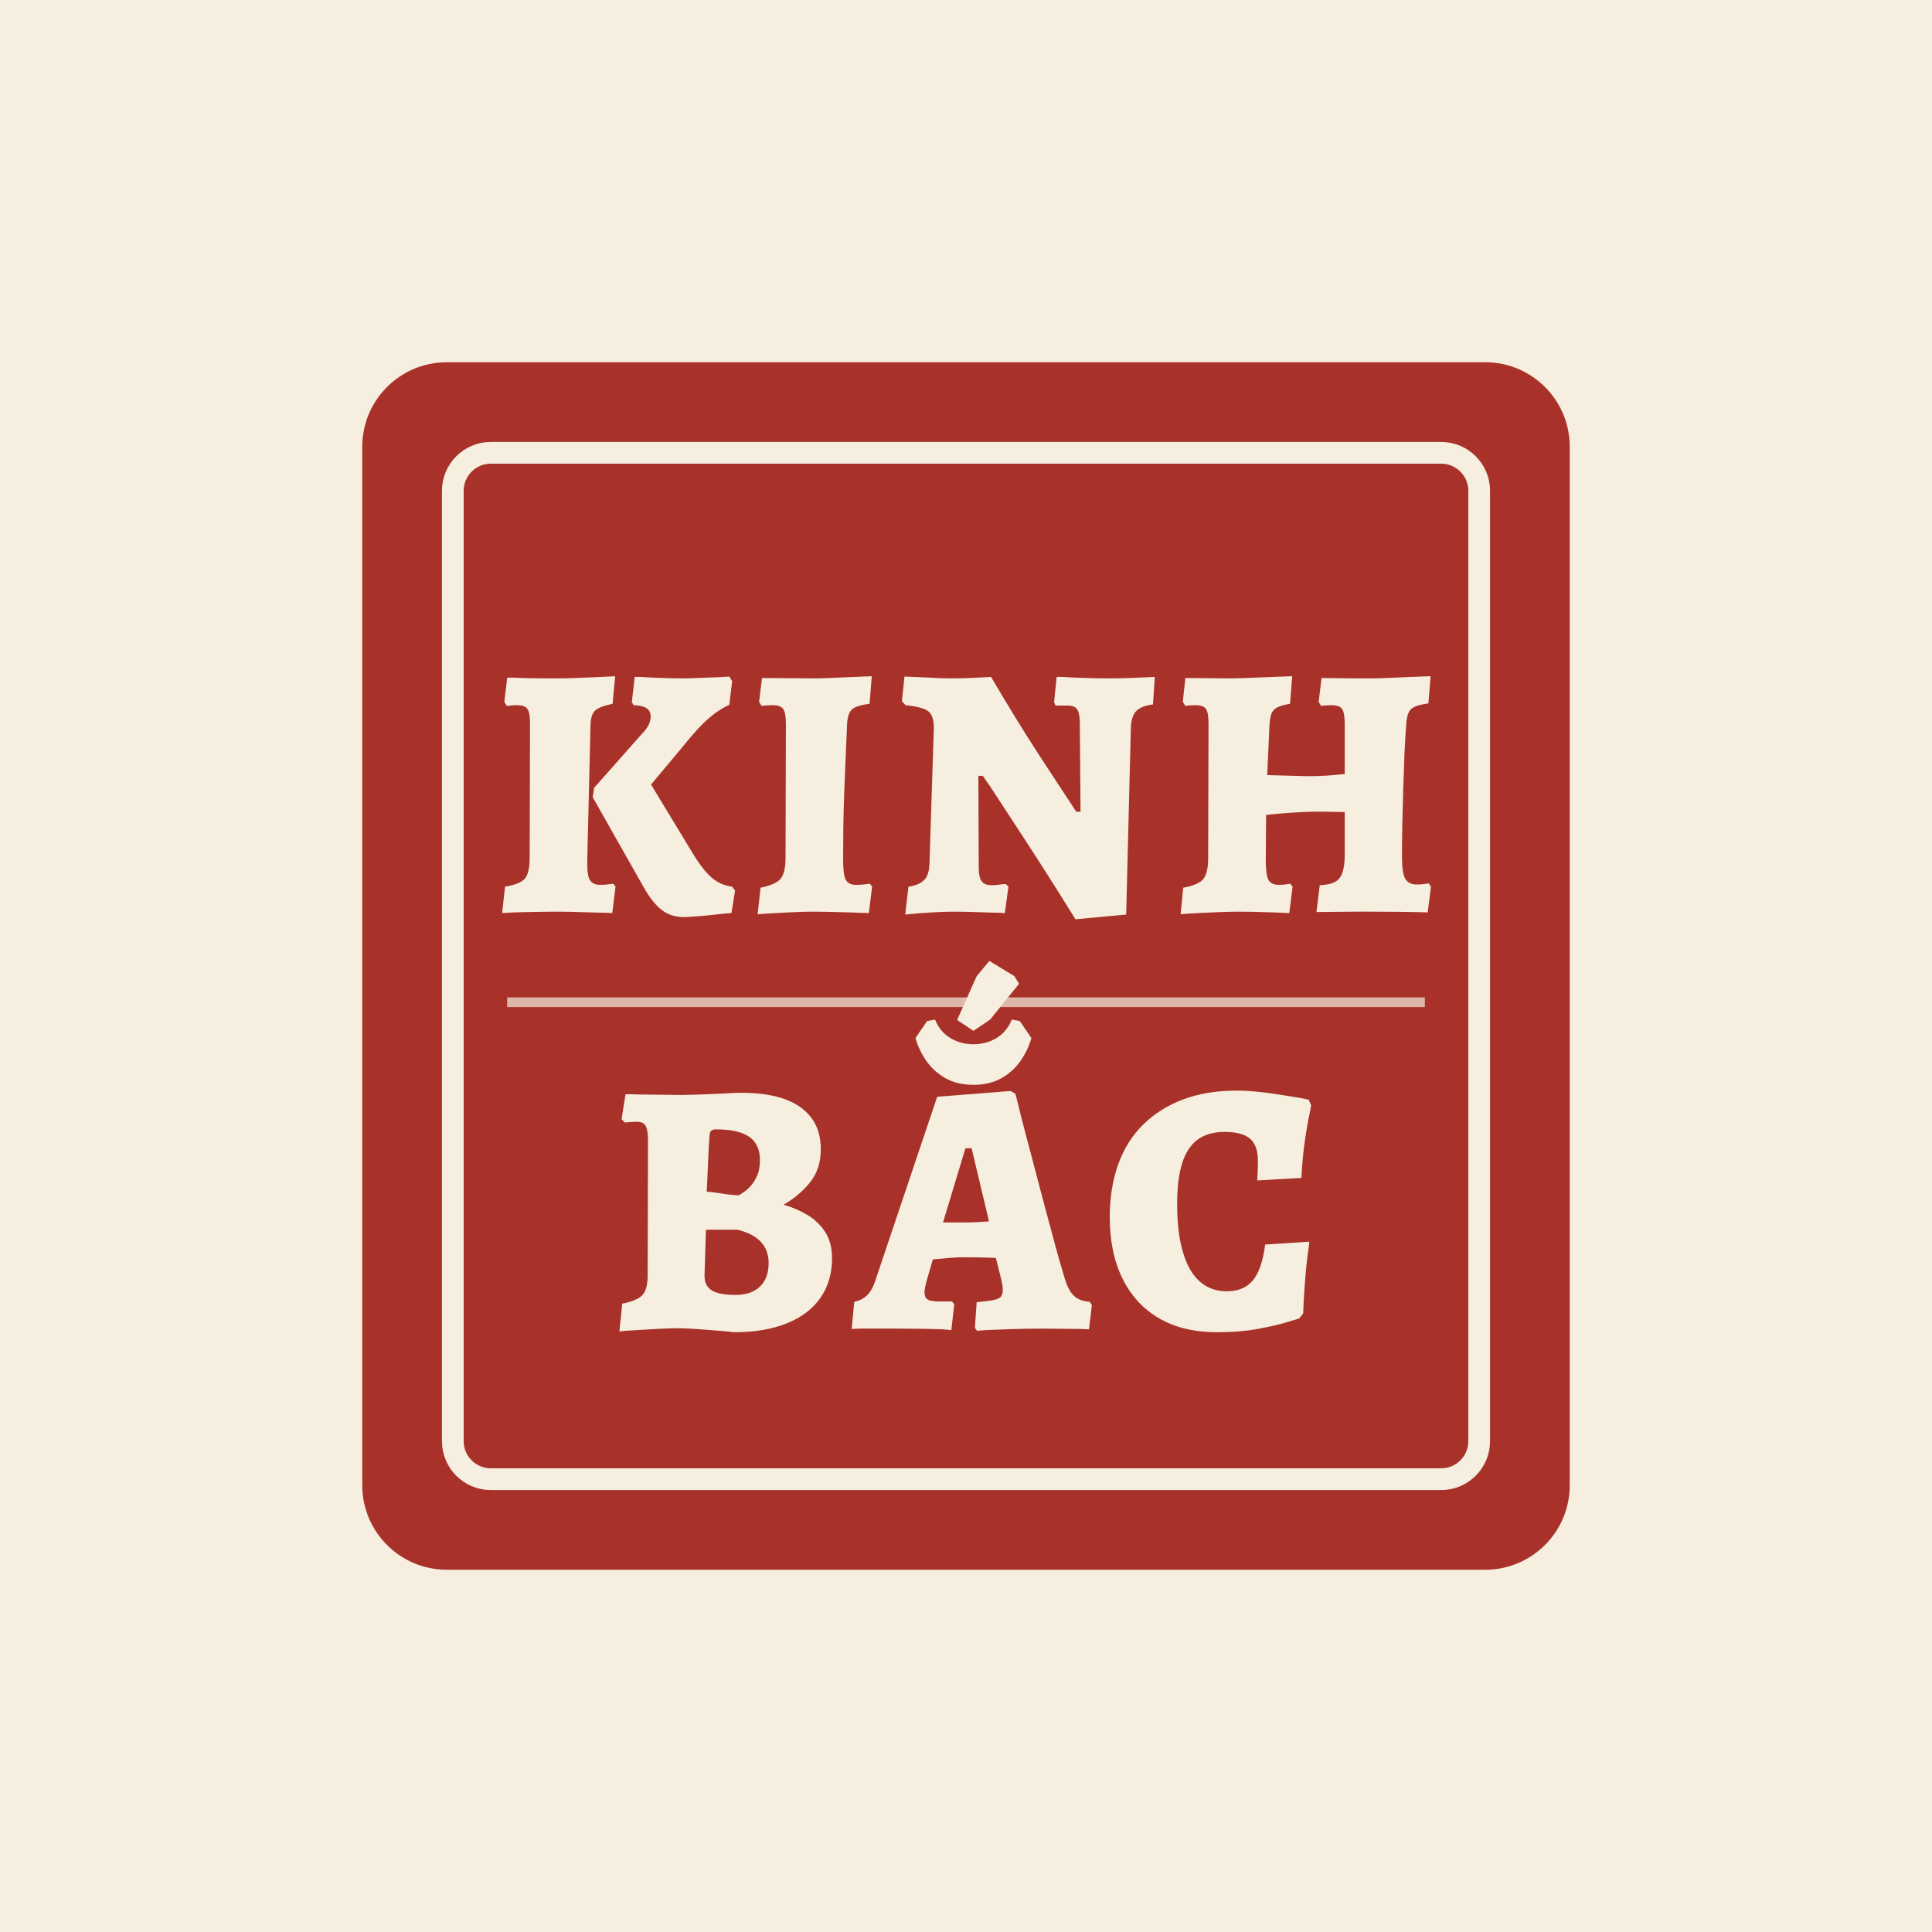
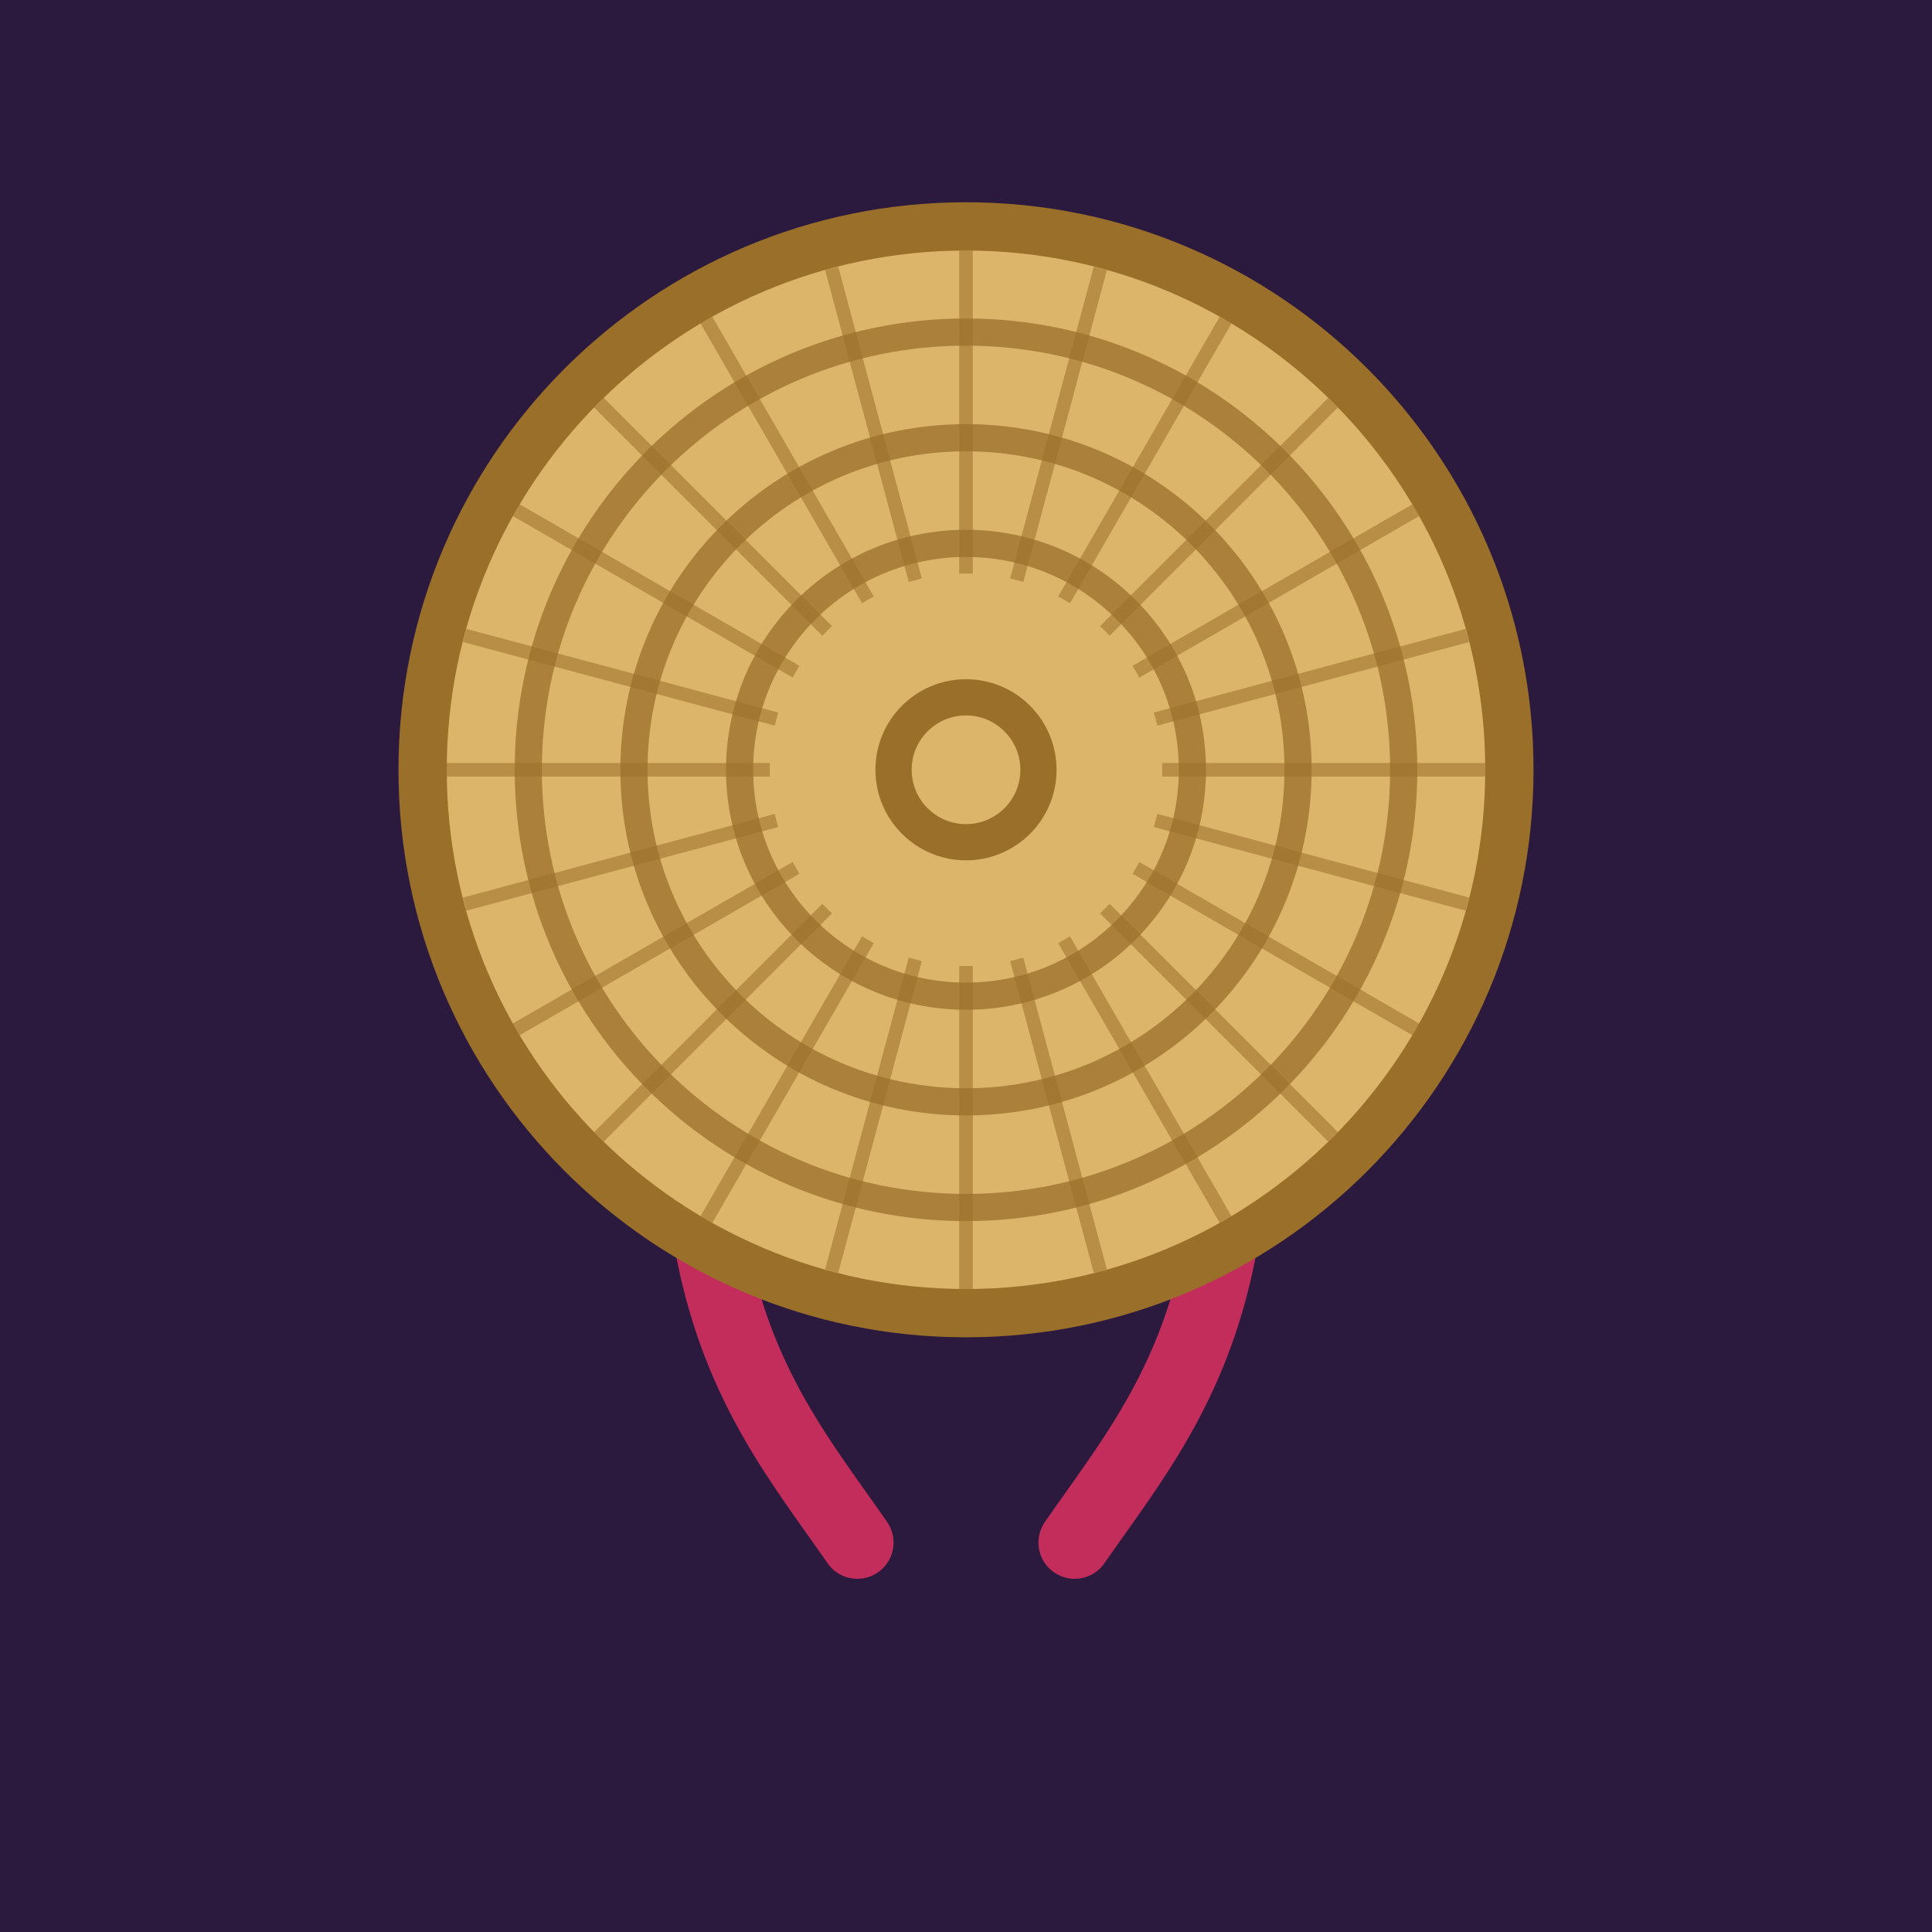
- <svg xmlns="http://www.w3.org/2000/svg" viewBox="0 0 512 512" width="512" height="512" role="img" aria-label="Kinh Bắc Ký Sự">
-   <rect width="512" height="512" fill="#F6EEDF" />
-   <g transform="translate(96 96) scale(1.25)">
-     <rect x="0" y="0" width="256" height="256" rx="17.92" fill="#A8322A" />
-     <rect x="19.2" y="19.2" width="217.6" height="217.6" rx="8.064" fill="none" stroke="#F6EEDF" stroke-width="4.608" />
-     <line x1="30.72" y1="135.68" x2="225.28" y2="135.68" stroke="#F6EEDF" stroke-width="2.048" opacity=".7" />
-     <path d="M35.571 76.698Q35.571 74.317 35.034 73.51Q34.496 72.704 32.806 72.704Q32.192 72.704 31.424 72.781L30.656 72.858L30.118 72.013L30.733 66.867H32.192Q33.651 66.944 35.648 66.982Q37.645 67.021 39.411 67.021H41.869Q43.098 67.021 45.094 66.944L49.011 66.79Q50.931 66.714 52.314 66.637L53.619 66.56L53.082 72.397Q50.24 73.011 49.357 73.856Q48.474 74.701 48.397 76.774L47.706 105.498Q47.629 108.723 48.243 109.76Q48.858 110.797 50.47 110.797Q51.622 110.797 52.467 110.643L53.235 110.566L53.696 111.181L53.005 116.787L51.699 116.71Q50.317 116.71 48.32 116.634Q46.323 116.557 44.403 116.518Q42.483 116.48 41.178 116.48Q39.488 116.48 37.491 116.518Q35.494 116.557 33.69 116.595Q31.885 116.634 30.81 116.71L29.658 116.787L30.272 111.181Q33.498 110.643 34.496 109.453Q35.494 108.262 35.494 105.037ZM49.165 90.214 59.302 78.771Q61.146 76.928 61.146 75.162Q61.146 73.933 60.301 73.357Q59.456 72.781 57.536 72.704L57.152 72.09L57.766 66.714H58.918Q59.994 66.79 61.683 66.867Q63.373 66.944 65.062 66.982Q66.752 67.021 67.981 67.021Q69.133 67.021 70.746 66.944Q72.358 66.867 74.01 66.829Q75.661 66.79 76.736 66.714L77.811 66.637L78.426 67.635L77.811 72.627Q76.122 73.395 74.47 74.662Q72.819 75.93 71.091 77.811Q69.363 79.693 67.213 82.381L61.222 89.523L70.208 104.346Q72.282 107.725 74.125 109.299Q75.968 110.874 78.426 111.181L79.04 112.026L78.272 116.787L76.966 116.864Q75.661 117.018 73.818 117.21Q71.974 117.402 70.362 117.517Q68.749 117.632 68.211 117.632Q65.523 117.632 63.565 116.173Q61.606 114.714 59.686 111.334L48.858 92.211Z M83.827 117.018 84.442 111.411Q87.744 110.72 88.742 109.453Q89.741 108.186 89.741 105.037L89.818 76.698Q89.818 74.317 89.242 73.51Q88.666 72.704 87.053 72.704Q86.592 72.704 85.901 72.742Q85.21 72.781 84.672 72.858L84.134 72.013L84.749 66.944Q87.59 66.944 90.547 66.982Q93.504 67.021 96.115 67.021Q97.574 67.021 100.685 66.867Q103.795 66.714 108.019 66.56L107.558 72.397Q104.794 72.781 103.872 73.549Q102.95 74.317 102.797 76.544Q102.643 79.923 102.49 83.686Q102.336 87.45 102.182 91.29Q102.029 95.13 101.99 98.778Q101.952 102.426 101.952 105.498Q101.952 108.723 102.528 109.76Q103.104 110.797 104.717 110.797Q105.485 110.797 106.291 110.72Q107.098 110.643 107.635 110.566L108.096 111.181L107.405 116.787Q105.562 116.71 103.219 116.634Q100.877 116.557 98.765 116.518Q96.653 116.48 95.424 116.48Q93.581 116.48 90.394 116.634Q87.206 116.787 83.827 117.018Z M151.206 118.093Q147.213 111.642 143.68 106.15Q140.147 100.659 137.421 96.512Q134.694 92.365 133.158 89.984L131.546 87.68H130.624L130.701 107.187Q130.701 109.184 131.315 110.029Q131.93 110.874 133.466 110.874Q133.926 110.874 134.656 110.797Q135.386 110.72 135.923 110.643H136.461L136.998 111.181L136.23 116.787L135.078 116.71Q133.85 116.71 132.083 116.634Q130.317 116.557 128.55 116.518Q126.784 116.48 125.555 116.48Q123.251 116.48 120.832 116.634Q118.413 116.787 116.8 116.941L115.11 117.094L115.802 111.181Q118.029 110.874 119.104 109.798Q120.179 108.723 120.256 106.342L121.178 77.542Q121.178 74.931 120.026 74.01Q118.874 73.088 115.187 72.704L114.419 71.859L114.957 66.637L120.333 66.867Q122.637 67.021 124.864 67.021Q126.707 67.021 128.666 66.944Q130.624 66.867 132.006 66.79L133.312 66.714Q135.923 71.168 138.496 75.354Q141.069 79.539 143.411 83.149Q145.754 86.758 147.558 89.485Q149.363 92.211 150.362 93.747L151.36 95.283H152.282L152.128 76.083Q152.051 74.163 151.475 73.472Q150.899 72.781 149.594 72.781H146.982L146.675 72.09L147.213 66.714H148.365Q149.517 66.79 151.322 66.867Q153.126 66.944 154.97 66.982Q156.813 67.021 158.272 67.021Q160.269 67.021 162.534 66.944Q164.8 66.867 166.413 66.79L168.026 66.714L167.642 72.55Q165.107 72.858 164.07 73.971Q163.034 75.085 162.957 77.389L161.958 117.094Z M173.504 117.018 174.042 111.411Q177.344 110.797 178.342 109.53Q179.341 108.262 179.341 105.037L179.418 76.698Q179.418 74.317 178.88 73.51Q178.342 72.704 176.653 72.704Q176.192 72.704 175.578 72.742Q174.963 72.781 174.502 72.858L173.965 72.013L174.502 66.944Q176.576 66.944 179.456 66.982Q182.336 67.021 184.026 67.021Q185.715 67.021 189.21 66.867Q192.704 66.714 197.158 66.56L196.698 72.397Q194.931 72.704 194.01 73.165Q193.088 73.626 192.742 74.547Q192.397 75.469 192.32 77.312L191.859 87.526L200.307 87.757Q202.611 87.757 204.378 87.642Q206.144 87.526 208.294 87.296V76.698Q208.294 74.394 207.757 73.549Q207.219 72.704 205.53 72.704Q205.069 72.704 204.416 72.742Q203.763 72.781 203.302 72.858L202.765 72.013L203.379 66.944Q204.608 66.944 206.643 66.982Q208.678 67.021 210.829 67.021H214.285Q215.667 67.021 218.854 66.867Q222.042 66.714 226.496 66.56L226.035 72.32Q223.27 72.704 222.387 73.51Q221.504 74.317 221.35 76.544Q221.12 79.386 220.966 82.957Q220.813 86.528 220.698 90.368Q220.582 94.208 220.506 97.933Q220.429 101.658 220.429 104.806Q220.429 108.262 221.12 109.491Q221.811 110.72 223.578 110.72Q224.269 110.72 224.998 110.643Q225.728 110.566 226.112 110.49L226.573 111.181L225.882 116.634Q223.578 116.557 220.122 116.518Q216.666 116.48 213.901 116.48H210.675Q208.602 116.48 206.374 116.518Q204.147 116.557 202.304 116.557L202.995 110.874Q204.992 110.797 206.144 110.221Q207.296 109.645 207.795 108.224Q208.294 106.803 208.294 104.346V95.36Q207.373 95.36 206.144 95.322Q204.915 95.283 203.686 95.283H201.536Q200.998 95.283 199.386 95.36Q197.773 95.437 195.738 95.59Q193.702 95.744 191.629 95.974L191.552 105.498Q191.552 108.723 192.128 109.76Q192.704 110.797 194.317 110.797Q194.931 110.797 195.622 110.72Q196.314 110.643 196.774 110.566L197.235 111.181L196.544 116.787Q195.162 116.71 193.088 116.634Q191.014 116.557 189.056 116.518Q187.098 116.48 185.946 116.48Q184.41 116.48 182.182 116.557Q179.955 116.634 177.69 116.749Q175.424 116.864 173.504 117.018Z" fill="#F6EEDF" />
-     <path d="M66.803 204.8Q65.114 204.8 63.002 204.915Q60.89 205.03 58.97 205.146Q57.05 205.261 55.821 205.338L54.515 205.491L55.13 199.578Q58.278 198.963 59.392 197.773Q60.506 196.582 60.506 193.664L60.582 164.787Q60.582 162.79 60.083 161.907Q59.584 161.024 58.278 161.024Q57.587 161.024 56.666 161.101L55.667 161.178L54.976 160.486L55.821 155.187H57.28Q58.662 155.264 60.659 155.264Q62.656 155.264 64.538 155.302Q66.419 155.341 67.418 155.341Q68.186 155.341 69.76 155.302Q71.334 155.264 73.139 155.187Q74.944 155.11 76.595 155.034Q78.246 154.957 79.322 154.88H80.397Q88.614 154.88 92.915 157.952Q97.216 161.024 97.216 166.861Q97.216 171.008 94.95 173.85Q92.685 176.691 89.306 178.611Q92.07 179.379 94.413 180.8Q96.755 182.221 98.176 184.448Q99.597 186.675 99.597 189.978Q99.597 194.816 97.139 198.349Q94.682 201.882 89.997 203.763Q85.312 205.645 78.784 205.645Q77.786 205.491 76.173 205.376Q74.56 205.261 72.755 205.107Q70.95 204.954 69.376 204.877Q67.802 204.8 66.803 204.8ZM72.87 183.91 72.563 193.664Q72.563 195.814 74.099 196.774Q75.635 197.734 79.091 197.734Q82.47 197.734 84.314 195.968Q86.157 194.202 86.157 190.976Q86.157 185.523 79.552 183.91ZM73.024 175.846 73.869 175.923Q74.714 176.0 75.904 176.192Q77.094 176.384 78.17 176.499Q79.245 176.614 79.859 176.614L80.55 176.154Q81.242 175.77 82.086 174.925Q82.931 174.08 83.622 172.659Q84.314 171.238 84.314 169.165Q84.314 165.786 82.048 164.211Q79.782 162.637 75.021 162.637Q74.253 162.637 73.984 162.906Q73.715 163.174 73.638 163.866Q73.485 165.862 73.37 168.282Q73.254 170.701 73.178 172.774Q73.101 174.848 73.024 175.846Z M130.342 205.338 129.882 204.723 130.266 199.27Q132.723 199.04 133.875 198.81Q135.027 198.579 135.411 198.08Q135.795 197.581 135.795 196.582Q135.795 196.198 135.718 195.699Q135.642 195.2 135.488 194.509L134.336 189.901Q132.877 189.824 130.957 189.786Q129.037 189.747 127.808 189.747Q126.272 189.747 124.39 189.901Q122.509 190.054 120.973 190.208L119.59 194.97Q119.206 196.506 119.206 197.12Q119.206 198.272 119.859 198.694Q120.512 199.117 122.278 199.117H125.043L125.504 199.731L124.89 205.184L123.046 205.03Q121.126 204.954 118.515 204.915Q115.904 204.877 113.446 204.877H108.992Q106.765 204.877 105.306 204.877L103.77 204.954L104.307 199.194Q105.92 198.886 107.034 197.811Q108.147 196.736 108.838 194.509L121.894 155.725L137.485 154.496L138.483 155.11L139.021 157.184Q139.482 159.258 140.403 162.714Q141.325 166.17 142.438 170.394Q143.552 174.618 144.704 178.995Q145.856 183.373 146.931 187.29Q148.006 191.206 148.851 193.971Q149.619 196.659 150.81 197.85Q152 199.04 154.227 199.194L154.688 199.885L154.074 205.03L152.384 204.954Q150.618 204.954 148.275 204.915Q145.933 204.877 144.09 204.877Q140.634 204.877 137.485 204.992Q134.336 205.107 132.339 205.184ZM123.123 182.374H127.885Q128.96 182.374 130.381 182.298Q131.802 182.221 132.877 182.144L129.19 166.63H127.885ZM129.574 153.19Q126.042 153.19 123.546 151.731Q121.05 150.272 119.514 148.006Q117.978 145.741 117.286 143.283L119.744 139.674L121.434 139.366Q122.509 141.978 124.698 143.283Q126.886 144.589 129.574 144.589Q132.262 144.589 134.451 143.283Q136.64 141.978 137.715 139.366L139.405 139.674L141.862 143.283Q141.171 145.741 139.635 148.006Q138.099 150.272 135.603 151.731Q133.107 153.19 129.574 153.19ZM129.574 141.747 126.118 139.443 130.266 130.15 132.954 126.925 138.253 130.15 139.251 131.763 133.107 139.366Z M181.21 205.645Q174.067 205.645 168.998 202.726Q163.93 199.808 161.203 194.317Q158.477 188.826 158.477 181.222Q158.477 175.002 160.282 170.01Q162.086 165.018 165.619 161.562Q169.152 158.106 174.106 156.262Q179.059 154.419 185.357 154.419Q187.814 154.419 190.464 154.726Q193.114 155.034 195.418 155.418Q197.722 155.802 199.181 156.032L200.64 156.339L201.178 157.568L200.794 159.565Q200.333 161.638 199.834 165.094Q199.334 168.55 199.104 172.928L189.734 173.466L189.811 172.16Q189.888 170.931 189.888 169.318Q189.888 166.016 188.198 164.595Q186.509 163.174 182.822 163.174Q179.366 163.174 177.139 164.787Q174.912 166.4 173.837 169.779Q172.762 173.158 172.762 178.534Q172.762 184.525 173.99 188.672Q175.219 192.819 177.562 194.893Q179.904 196.966 183.283 196.966Q186.893 196.966 188.813 194.662Q190.733 192.358 191.424 187.059L200.794 186.445L200.64 187.827Q200.41 189.21 200.179 191.475Q199.949 193.741 199.757 196.429Q199.565 199.117 199.488 201.651L198.643 202.726L196.339 203.418Q193.958 204.186 190.003 204.915Q186.048 205.645 181.21 205.645Z" fill="#F6EEDF" />
+ <svg xmlns="http://www.w3.org/2000/svg" viewBox="0 0 512 512">
+   <rect width="512" height="512" fill="#2b1a3d" />
+   <g transform="translate(64 44) scale(8)">
+     <path d="M15.6 36 C16.5 40.5 18.6 43 20.4 45.6" fill="none" stroke="#c22d5b" stroke-width="2.4" stroke-linecap="round" />
+     <path d="M32.4 36 C31.5 40.5 29.4 43 27.6 45.6" fill="none" stroke="#c22d5b" stroke-width="2.4" stroke-linecap="round" />
+     <circle cx="24" cy="20" r="18" fill="#dcb46a" stroke="#9a6f2a" stroke-width="1.6" />
+     <line x1="30.50" y1="20.00" x2="41.20" y2="20.00" stroke="#9a6f2a" stroke-width=".45" opacity=".55" />
+     <line x1="30.28" y1="21.68" x2="40.61" y2="24.45" stroke="#9a6f2a" stroke-width=".45" opacity=".55" />
+     <line x1="29.63" y1="23.25" x2="38.90" y2="28.60" stroke="#9a6f2a" stroke-width=".45" opacity=".55" />
+     <line x1="28.60" y1="24.60" x2="36.16" y2="32.16" stroke="#9a6f2a" stroke-width=".45" opacity=".55" />
+     <line x1="27.25" y1="25.63" x2="32.60" y2="34.90" stroke="#9a6f2a" stroke-width=".45" opacity=".55" />
+     <line x1="25.68" y1="26.28" x2="28.45" y2="36.61" stroke="#9a6f2a" stroke-width=".45" opacity=".55" />
+     <line x1="24.00" y1="26.50" x2="24.00" y2="37.20" stroke="#9a6f2a" stroke-width=".45" opacity=".55" />
+     <line x1="22.32" y1="26.28" x2="19.55" y2="36.61" stroke="#9a6f2a" stroke-width=".45" opacity=".55" />
+     <line x1="20.75" y1="25.63" x2="15.40" y2="34.90" stroke="#9a6f2a" stroke-width=".45" opacity=".55" />
+     <line x1="19.40" y1="24.60" x2="11.84" y2="32.16" stroke="#9a6f2a" stroke-width=".45" opacity=".55" />
+     <line x1="18.37" y1="23.25" x2="9.10" y2="28.60" stroke="#9a6f2a" stroke-width=".45" opacity=".55" />
+     <line x1="17.72" y1="21.68" x2="7.39" y2="24.45" stroke="#9a6f2a" stroke-width=".45" opacity=".55" />
+     <line x1="17.50" y1="20.00" x2="6.80" y2="20.00" stroke="#9a6f2a" stroke-width=".45" opacity=".55" />
+     <line x1="17.72" y1="18.32" x2="7.39" y2="15.55" stroke="#9a6f2a" stroke-width=".45" opacity=".55" />
+     <line x1="18.37" y1="16.75" x2="9.10" y2="11.40" stroke="#9a6f2a" stroke-width=".45" opacity=".55" />
+     <line x1="19.40" y1="15.40" x2="11.84" y2="7.84" stroke="#9a6f2a" stroke-width=".45" opacity=".55" />
+     <line x1="20.75" y1="14.37" x2="15.40" y2="5.10" stroke="#9a6f2a" stroke-width=".45" opacity=".55" />
+     <line x1="22.32" y1="13.72" x2="19.55" y2="3.39" stroke="#9a6f2a" stroke-width=".45" opacity=".55" />
+     <line x1="24.00" y1="13.50" x2="24.00" y2="2.80" stroke="#9a6f2a" stroke-width=".45" opacity=".55" />
+     <line x1="25.68" y1="13.72" x2="28.45" y2="3.39" stroke="#9a6f2a" stroke-width=".45" opacity=".55" />
+     <line x1="27.25" y1="14.37" x2="32.60" y2="5.10" stroke="#9a6f2a" stroke-width=".45" opacity=".55" />
+     <line x1="28.60" y1="15.40" x2="36.16" y2="7.84" stroke="#9a6f2a" stroke-width=".45" opacity=".55" />
+     <line x1="29.63" y1="16.75" x2="38.90" y2="11.40" stroke="#9a6f2a" stroke-width=".45" opacity=".55" />
+     <line x1="30.28" y1="18.32" x2="40.61" y2="15.55" stroke="#9a6f2a" stroke-width=".45" opacity=".55" />
+     <circle cx="24" cy="20" r="14.5" fill="none" stroke="#9a6f2a" stroke-width=".9" opacity=".75" />
+     <circle cx="24" cy="20" r="11" fill="none" stroke="#9a6f2a" stroke-width=".9" opacity=".75" />
+     <circle cx="24" cy="20" r="7.5" fill="none" stroke="#9a6f2a" stroke-width=".9" opacity=".75" />
+     <circle cx="24" cy="20" r="2.4" fill="none" stroke="#9a6f2a" stroke-width="1.2" />
  </g>
</svg>
